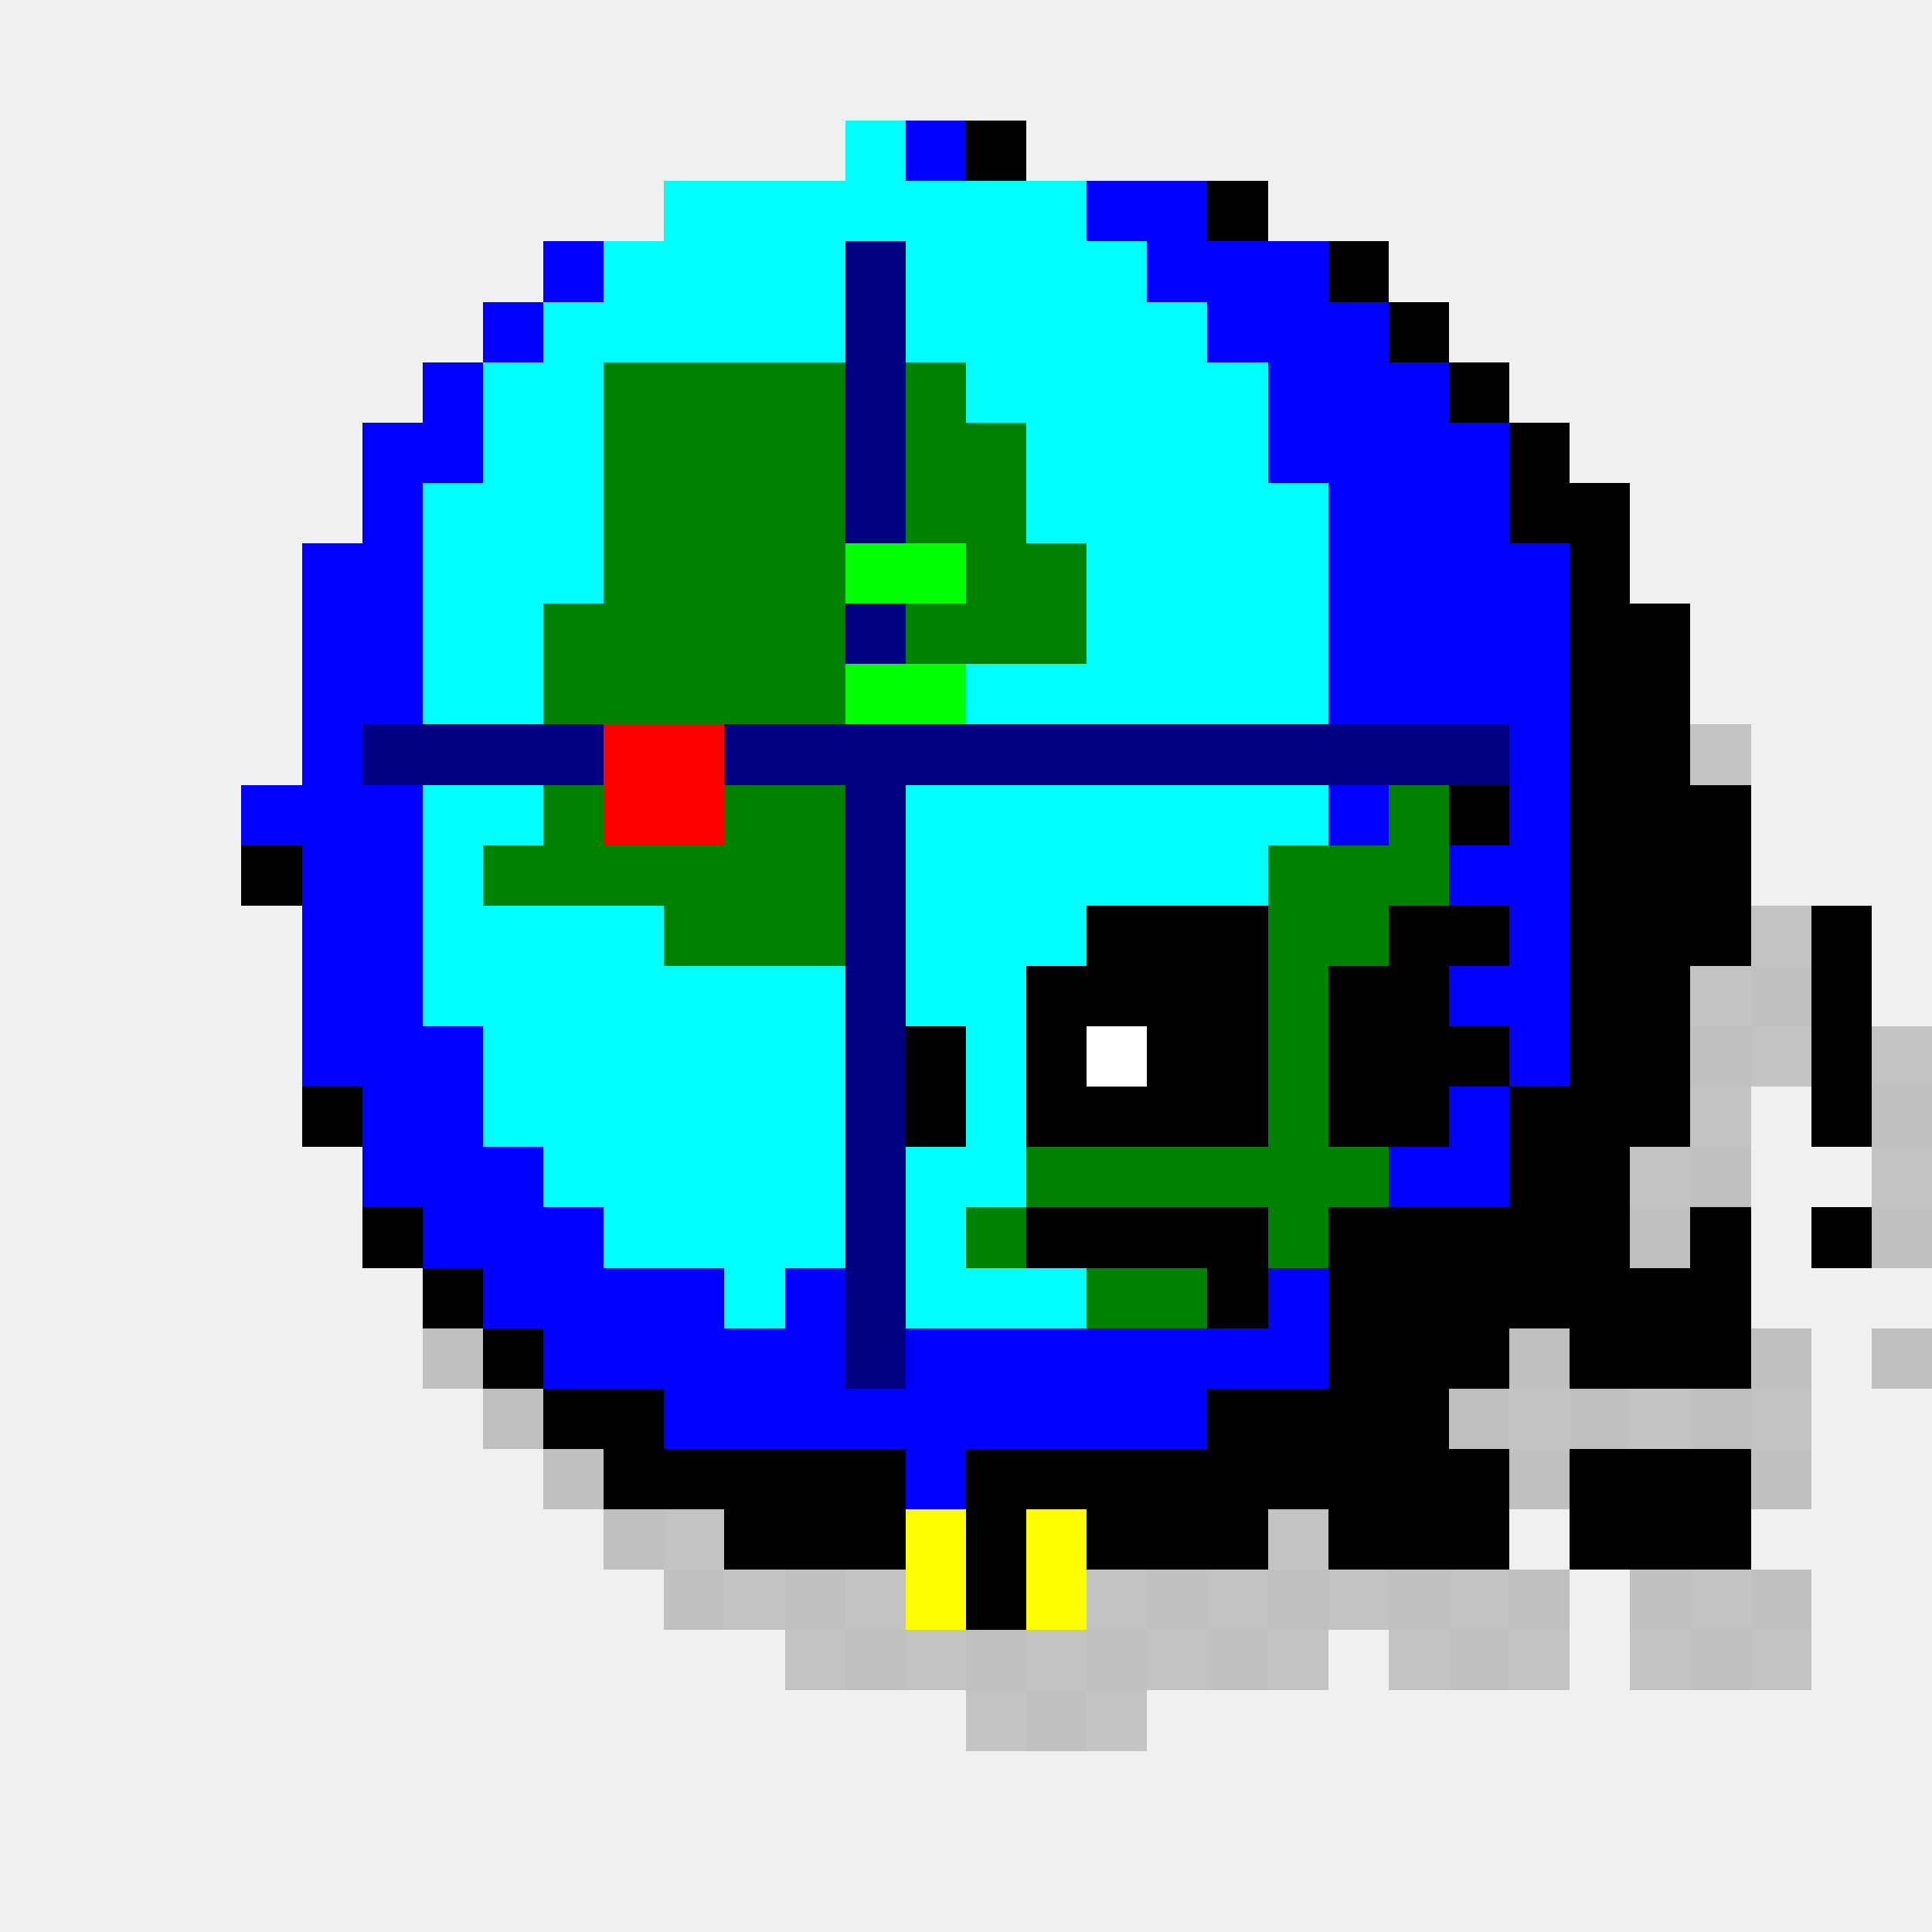
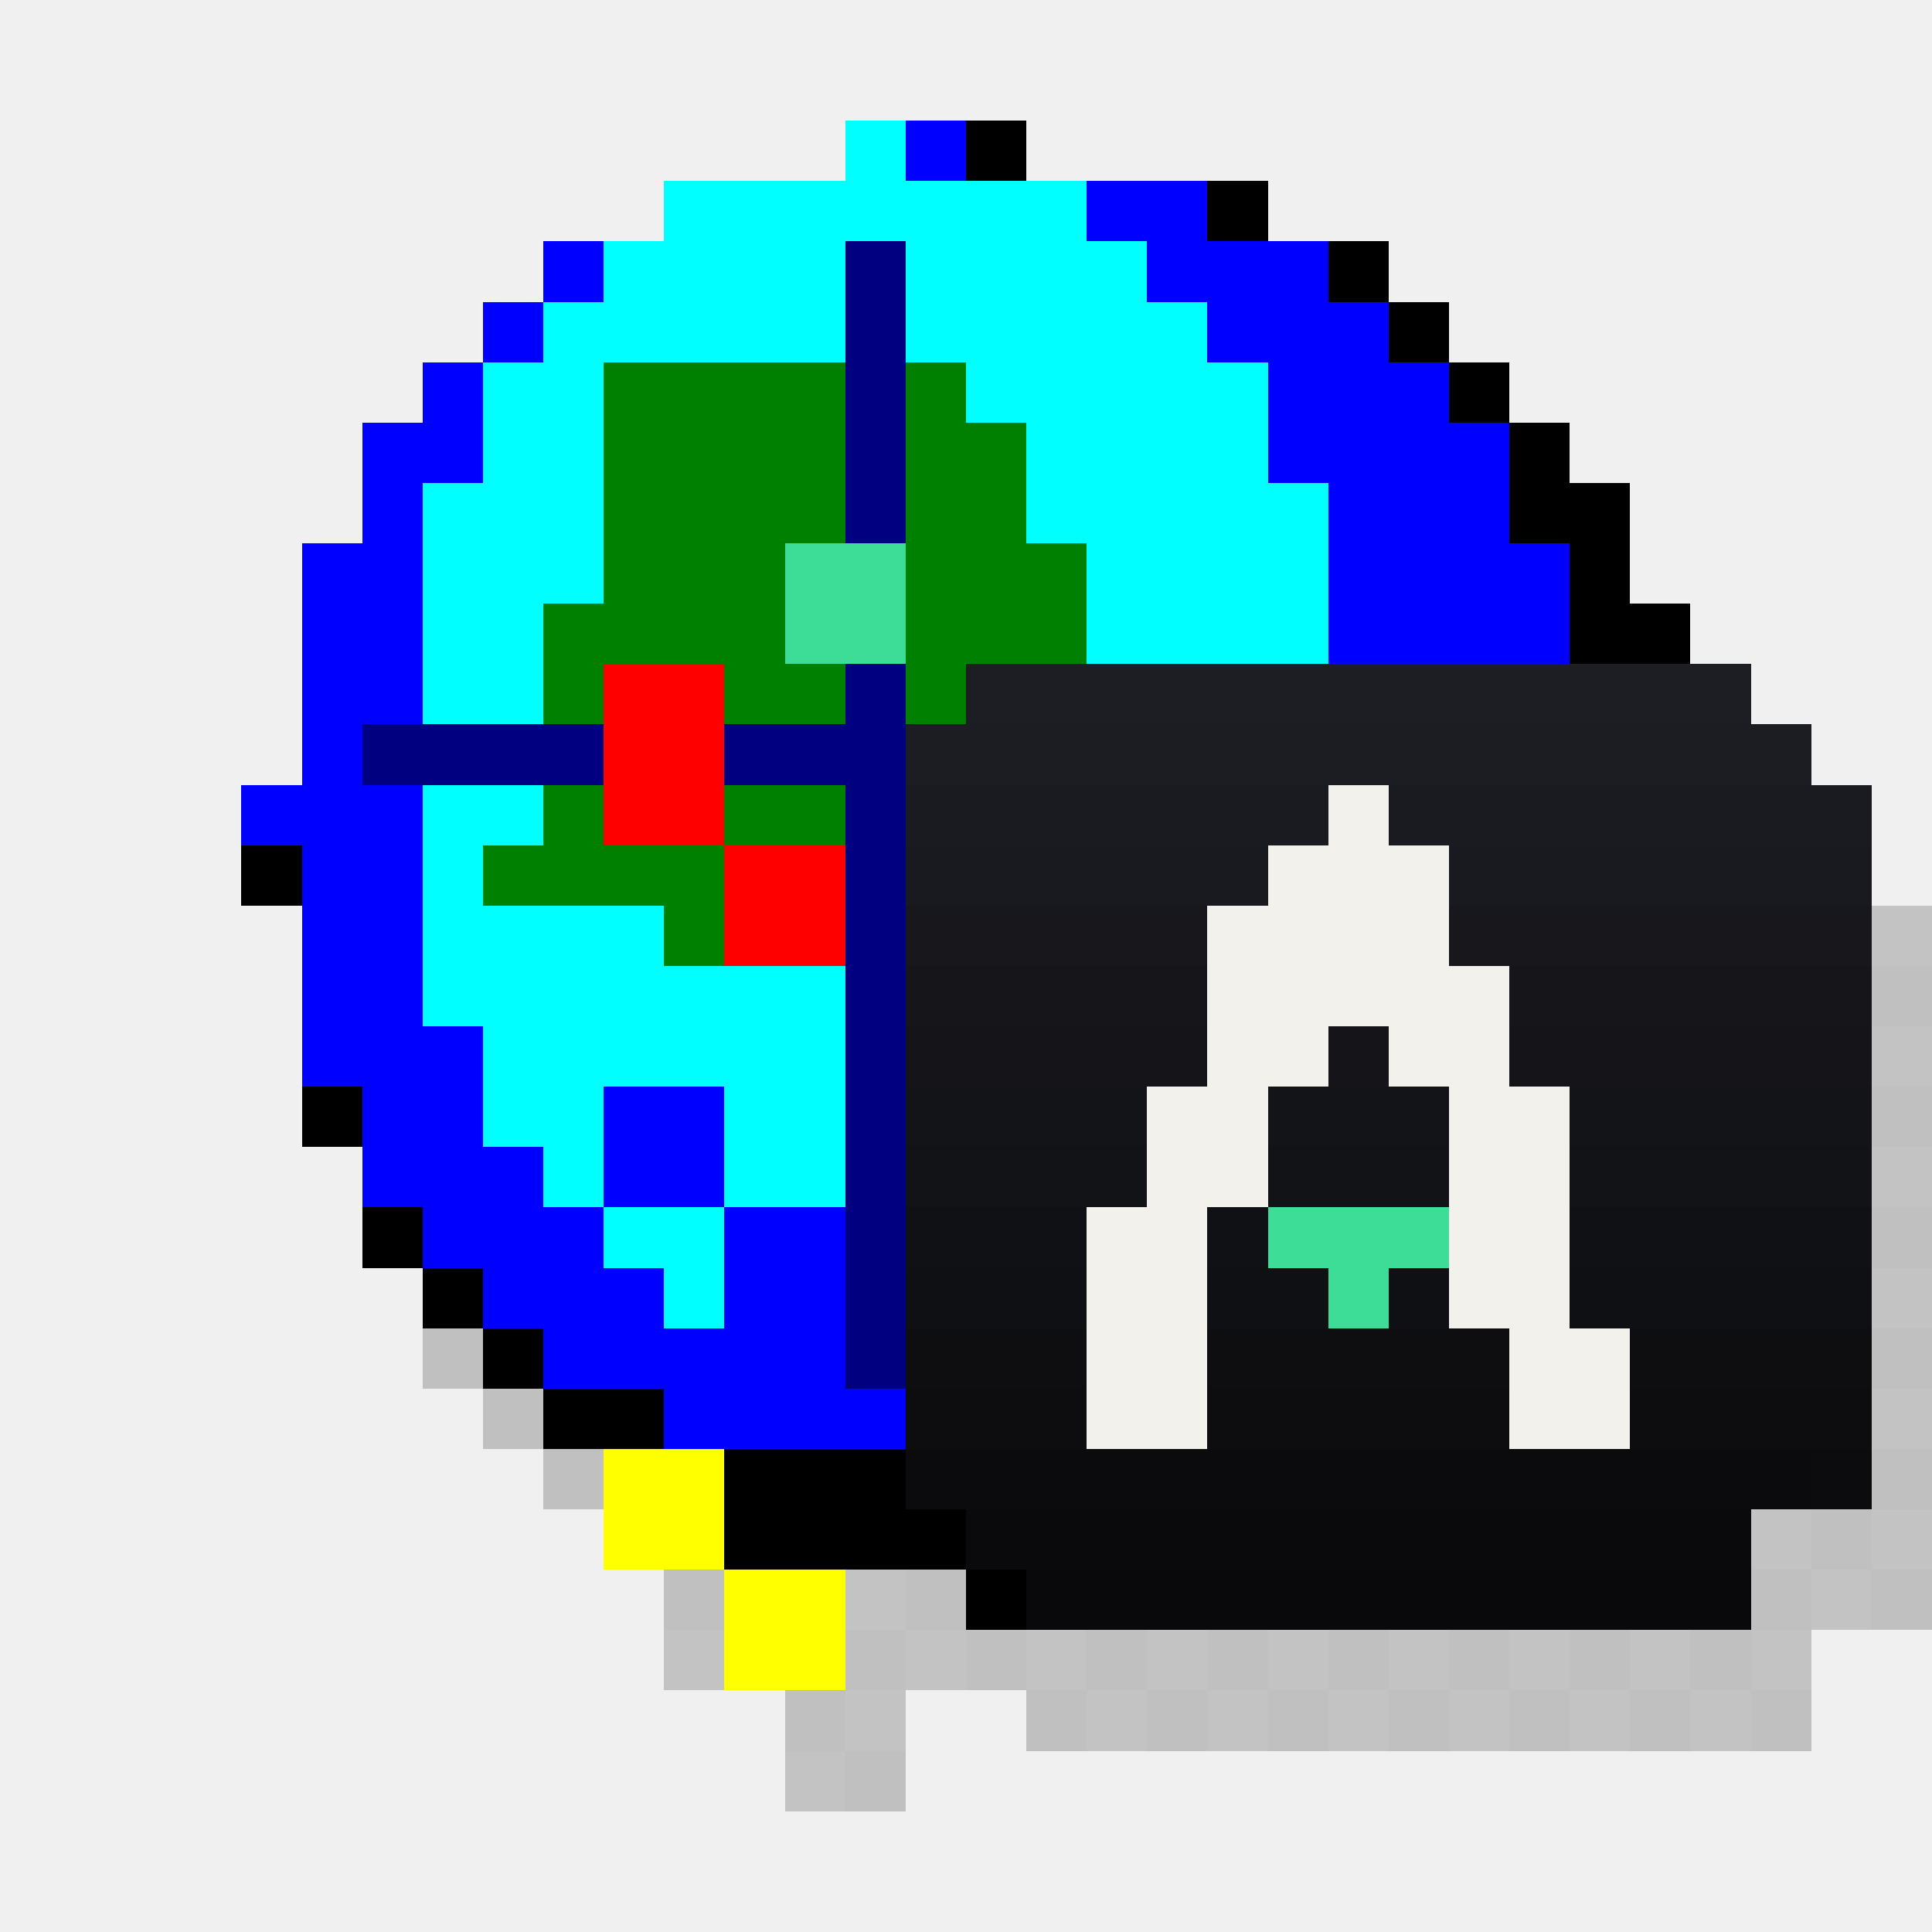
<svg xmlns="http://www.w3.org/2000/svg" width="32" height="32" viewBox="0 0 32 32" shape-rendering="crispEdges">
  <rect x="14" y="2" width="1" height="1" fill="#00ffff" />
  <rect x="15" y="2" width="1" height="1" fill="#0000ff" />
  <rect x="16" y="2" width="1" height="1" fill="#000000" />
  <rect x="11" y="3" width="7" height="1" fill="#00ffff" />
  <rect x="18" y="3" width="2" height="1" fill="#0000ff" />
  <rect x="20" y="3" width="1" height="1" fill="#000000" />
  <rect x="9" y="4" width="1" height="1" fill="#0000ff" />
  <rect x="10" y="4" width="4" height="1" fill="#00ffff" />
  <rect x="14" y="4" width="1" height="1" fill="#000080" />
  <rect x="15" y="4" width="4" height="1" fill="#00ffff" />
  <rect x="19" y="4" width="3" height="1" fill="#0000ff" />
  <rect x="22" y="4" width="1" height="1" fill="#000000" />
  <rect x="8" y="5" width="1" height="1" fill="#0000ff" />
  <rect x="9" y="5" width="5" height="1" fill="#00ffff" />
  <rect x="14" y="5" width="1" height="1" fill="#000080" />
  <rect x="15" y="5" width="5" height="1" fill="#00ffff" />
  <rect x="20" y="5" width="3" height="1" fill="#0000ff" />
  <rect x="23" y="5" width="1" height="1" fill="#000000" />
  <rect x="7" y="6" width="1" height="1" fill="#0000ff" />
  <rect x="8" y="6" width="2" height="1" fill="#00ffff" />
  <rect x="10" y="6" width="4" height="1" fill="#008000" />
  <rect x="14" y="6" width="1" height="1" fill="#000080" />
  <rect x="15" y="6" width="1" height="1" fill="#008000" />
  <rect x="16" y="6" width="5" height="1" fill="#00ffff" />
  <rect x="21" y="6" width="3" height="1" fill="#0000ff" />
  <rect x="24" y="6" width="1" height="1" fill="#000000" />
  <rect x="6" y="7" width="2" height="1" fill="#0000ff" />
  <rect x="8" y="7" width="2" height="1" fill="#00ffff" />
  <rect x="10" y="7" width="4" height="1" fill="#008000" />
  <rect x="14" y="7" width="1" height="1" fill="#000080" />
  <rect x="15" y="7" width="2" height="1" fill="#008000" />
  <rect x="17" y="7" width="4" height="1" fill="#00ffff" />
  <rect x="21" y="7" width="4" height="1" fill="#0000ff" />
  <rect x="25" y="7" width="1" height="1" fill="#000000" />
  <rect x="6" y="8" width="1" height="1" fill="#0000ff" />
  <rect x="7" y="8" width="3" height="1" fill="#00ffff" />
  <rect x="10" y="8" width="4" height="1" fill="#008000" />
  <rect x="14" y="8" width="1" height="1" fill="#000080" />
  <rect x="15" y="8" width="2" height="1" fill="#008000" />
  <rect x="17" y="8" width="5" height="1" fill="#00ffff" />
  <rect x="22" y="8" width="3" height="1" fill="#0000ff" />
  <rect x="25" y="8" width="2" height="1" fill="#000000" />
  <rect x="5" y="9" width="2" height="1" fill="#0000ff" />
  <rect x="7" y="9" width="3" height="1" fill="#00ffff" />
-   <rect x="10" y="9" width="4" height="1" fill="#008000" />
-   <rect x="14" y="9" width="2" height="1" fill="#00ff00" />
-   <rect x="16" y="9" width="2" height="1" fill="#008000" />
+   <rect x="10" y="9" width="3" height="1" fill="#008000" />
+   <rect x="13" y="9" width="2" height="1" fill="#3ddc97" />
+   <rect x="15" y="9" width="3" height="1" fill="#008000" />
  <rect x="18" y="9" width="4" height="1" fill="#00ffff" />
  <rect x="22" y="9" width="4" height="1" fill="#0000ff" />
  <rect x="26" y="9" width="1" height="1" fill="#000000" />
  <rect x="5" y="10" width="2" height="1" fill="#0000ff" />
  <rect x="7" y="10" width="2" height="1" fill="#00ffff" />
-   <rect x="9" y="10" width="5" height="1" fill="#008000" />
-   <rect x="14" y="10" width="1" height="1" fill="#000080" />
+   <rect x="9" y="10" width="4" height="1" fill="#008000" />
+   <rect x="13" y="10" width="2" height="1" fill="#3ddc97" />
  <rect x="15" y="10" width="3" height="1" fill="#008000" />
  <rect x="18" y="10" width="4" height="1" fill="#00ffff" />
  <rect x="22" y="10" width="4" height="1" fill="#0000ff" />
  <rect x="26" y="10" width="2" height="1" fill="#000000" />
  <rect x="5" y="11" width="2" height="1" fill="#0000ff" />
  <rect x="7" y="11" width="2" height="1" fill="#00ffff" />
-   <rect x="9" y="11" width="5" height="1" fill="#008000" />
-   <rect x="14" y="11" width="2" height="1" fill="#00ff00" />
-   <rect x="16" y="11" width="6" height="1" fill="#00ffff" />
-   <rect x="22" y="11" width="4" height="1" fill="#0000ff" />
-   <rect x="26" y="11" width="2" height="1" fill="#000000" />
+   <rect x="9" y="11" width="1" height="1" fill="#008000" />
+   <rect x="10" y="11" width="2" height="1" fill="#ff0000" />
+   <rect x="12" y="11" width="2" height="1" fill="#008000" />
+   <rect x="14" y="11" width="1" height="1" fill="#000080" />
+   <rect x="15" y="11" width="1" height="1" fill="#008000" />
+   <rect x="16" y="11" width="13" height="1" fill="#1d1e23" />
  <rect x="5" y="12" width="1" height="1" fill="#0000ff" />
  <rect x="6" y="12" width="4" height="1" fill="#000080" />
  <rect x="10" y="12" width="2" height="1" fill="#ff0000" />
-   <rect x="12" y="12" width="13" height="1" fill="#000080" />
-   <rect x="25" y="12" width="1" height="1" fill="#0000ff" />
-   <rect x="26" y="12" width="2" height="1" fill="#000000" />
-   <rect x="28" y="12" width="1" height="1" fill="#808080" fill-opacity="0.4" />
+   <rect x="12" y="12" width="3" height="1" fill="#000080" />
+   <rect x="15" y="12" width="15" height="1" fill="#1c1d22" />
  <rect x="4" y="13" width="3" height="1" fill="#0000ff" />
  <rect x="7" y="13" width="2" height="1" fill="#00ffff" />
  <rect x="9" y="13" width="1" height="1" fill="#008000" />
  <rect x="10" y="13" width="2" height="1" fill="#ff0000" />
  <rect x="12" y="13" width="2" height="1" fill="#008000" />
  <rect x="14" y="13" width="1" height="1" fill="#000080" />
-   <rect x="15" y="13" width="7" height="1" fill="#00ffff" />
-   <rect x="22" y="13" width="1" height="1" fill="#0000ff" />
-   <rect x="23" y="13" width="1" height="1" fill="#008000" />
-   <rect x="24" y="13" width="1" height="1" fill="#000000" />
-   <rect x="25" y="13" width="1" height="1" fill="#0000ff" />
-   <rect x="26" y="13" width="3" height="1" fill="#000000" />
+   <rect x="15" y="13" width="7" height="1" fill="#1a1b20" />
+   <rect x="22" y="13" width="1" height="1" fill="#f3f1ec" />
+   <rect x="23" y="13" width="8" height="1" fill="#1a1b20" />
  <rect x="4" y="14" width="1" height="1" fill="#000000" />
  <rect x="5" y="14" width="2" height="1" fill="#0000ff" />
  <rect x="7" y="14" width="1" height="1" fill="#00ffff" />
-   <rect x="8" y="14" width="6" height="1" fill="#008000" />
+   <rect x="8" y="14" width="4" height="1" fill="#008000" />
+   <rect x="12" y="14" width="2" height="1" fill="#ff0000" />
  <rect x="14" y="14" width="1" height="1" fill="#000080" />
-   <rect x="15" y="14" width="6" height="1" fill="#00ffff" />
-   <rect x="21" y="14" width="3" height="1" fill="#008000" />
-   <rect x="24" y="14" width="2" height="1" fill="#0000ff" />
-   <rect x="26" y="14" width="3" height="1" fill="#000000" />
+   <rect x="15" y="14" width="6" height="1" fill="#191a1f" />
+   <rect x="21" y="14" width="3" height="1" fill="#f3f1ec" />
+   <rect x="24" y="14" width="7" height="1" fill="#191a1f" />
  <rect x="5" y="15" width="2" height="1" fill="#0000ff" />
  <rect x="7" y="15" width="4" height="1" fill="#00ffff" />
-   <rect x="11" y="15" width="3" height="1" fill="#008000" />
+   <rect x="11" y="15" width="1" height="1" fill="#008000" />
+   <rect x="12" y="15" width="2" height="1" fill="#ff0000" />
  <rect x="14" y="15" width="1" height="1" fill="#000080" />
-   <rect x="15" y="15" width="3" height="1" fill="#00ffff" />
-   <rect x="18" y="15" width="3" height="1" fill="#000000" />
-   <rect x="21" y="15" width="2" height="1" fill="#008000" />
-   <rect x="23" y="15" width="2" height="1" fill="#000000" />
-   <rect x="25" y="15" width="1" height="1" fill="#0000ff" />
-   <rect x="26" y="15" width="3" height="1" fill="#000000" />
-   <rect x="29" y="15" width="1" height="1" fill="#808080" fill-opacity="0.4" />
-   <rect x="30" y="15" width="1" height="1" fill="#000000" />
+   <rect x="15" y="15" width="5" height="1" fill="#18181c" />
+   <rect x="20" y="15" width="4" height="1" fill="#f3f1ec" />
+   <rect x="24" y="15" width="7" height="1" fill="#18181c" />
+   <rect x="31" y="15" width="1" height="1" fill="#808080" fill-opacity="0.4" />
  <rect x="5" y="16" width="2" height="1" fill="#0000ff" />
  <rect x="7" y="16" width="7" height="1" fill="#00ffff" />
  <rect x="14" y="16" width="1" height="1" fill="#000080" />
-   <rect x="15" y="16" width="2" height="1" fill="#00ffff" />
-   <rect x="17" y="16" width="4" height="1" fill="#000000" />
-   <rect x="21" y="16" width="1" height="1" fill="#008000" />
-   <rect x="22" y="16" width="2" height="1" fill="#000000" />
-   <rect x="24" y="16" width="2" height="1" fill="#0000ff" />
-   <rect x="26" y="16" width="2" height="1" fill="#000000" />
-   <rect x="28" y="16" width="1" height="1" fill="#808080" fill-opacity="0.4" />
-   <rect x="29" y="16" width="1" height="1" fill="#000000" fill-opacity="0.2" />
-   <rect x="30" y="16" width="1" height="1" fill="#000000" />
+   <rect x="15" y="16" width="5" height="1" fill="#16161a" />
+   <rect x="20" y="16" width="5" height="1" fill="#f3f1ec" />
+   <rect x="25" y="16" width="6" height="1" fill="#16161a" />
+   <rect x="31" y="16" width="1" height="1" fill="#000000" fill-opacity="0.2" />
  <rect x="5" y="17" width="3" height="1" fill="#0000ff" />
  <rect x="8" y="17" width="6" height="1" fill="#00ffff" />
  <rect x="14" y="17" width="1" height="1" fill="#000080" />
-   <rect x="15" y="17" width="1" height="1" fill="#000000" />
-   <rect x="16" y="17" width="1" height="1" fill="#00ffff" />
-   <rect x="17" y="17" width="1" height="1" fill="#000000" />
-   <rect x="18" y="17" width="1" height="1" fill="#ffffff" />
-   <rect x="19" y="17" width="2" height="1" fill="#000000" />
-   <rect x="21" y="17" width="1" height="1" fill="#008000" />
-   <rect x="22" y="17" width="3" height="1" fill="#000000" />
-   <rect x="25" y="17" width="1" height="1" fill="#0000ff" />
-   <rect x="26" y="17" width="2" height="1" fill="#000000" />
-   <rect x="28" y="17" width="1" height="1" fill="#000000" fill-opacity="0.2" />
-   <rect x="29" y="17" width="1" height="1" fill="#808080" fill-opacity="0.4" />
-   <rect x="30" y="17" width="1" height="1" fill="#000000" />
+   <rect x="15" y="17" width="5" height="1" fill="#151519" />
+   <rect x="20" y="17" width="2" height="1" fill="#f3f1ec" />
+   <rect x="22" y="17" width="1" height="1" fill="#151519" />
+   <rect x="23" y="17" width="2" height="1" fill="#f3f1ec" />
+   <rect x="25" y="17" width="6" height="1" fill="#151519" />
  <rect x="31" y="17" width="1" height="1" fill="#808080" fill-opacity="0.4" />
  <rect x="5" y="18" width="1" height="1" fill="#000000" />
  <rect x="6" y="18" width="2" height="1" fill="#0000ff" />
-   <rect x="8" y="18" width="6" height="1" fill="#00ffff" />
+   <rect x="8" y="18" width="2" height="1" fill="#00ffff" />
+   <rect x="10" y="18" width="2" height="1" fill="#0000ff" />
+   <rect x="12" y="18" width="2" height="1" fill="#00ffff" />
  <rect x="14" y="18" width="1" height="1" fill="#000080" />
-   <rect x="15" y="18" width="1" height="1" fill="#000000" />
-   <rect x="16" y="18" width="1" height="1" fill="#00ffff" />
-   <rect x="17" y="18" width="4" height="1" fill="#000000" />
-   <rect x="21" y="18" width="1" height="1" fill="#008000" />
-   <rect x="22" y="18" width="2" height="1" fill="#000000" />
-   <rect x="24" y="18" width="1" height="1" fill="#0000ff" />
-   <rect x="25" y="18" width="3" height="1" fill="#000000" />
-   <rect x="28" y="18" width="1" height="1" fill="#808080" fill-opacity="0.4" />
-   <rect x="30" y="18" width="1" height="1" fill="#000000" />
+   <rect x="15" y="18" width="4" height="1" fill="#131417" />
+   <rect x="19" y="18" width="2" height="1" fill="#f3f1ec" />
+   <rect x="21" y="18" width="3" height="1" fill="#131417" />
+   <rect x="24" y="18" width="2" height="1" fill="#f3f1ec" />
+   <rect x="26" y="18" width="5" height="1" fill="#131417" />
  <rect x="31" y="18" width="1" height="1" fill="#000000" fill-opacity="0.2" />
  <rect x="6" y="19" width="3" height="1" fill="#0000ff" />
-   <rect x="9" y="19" width="5" height="1" fill="#00ffff" />
+   <rect x="9" y="19" width="1" height="1" fill="#00ffff" />
+   <rect x="10" y="19" width="2" height="1" fill="#0000ff" />
+   <rect x="12" y="19" width="2" height="1" fill="#00ffff" />
  <rect x="14" y="19" width="1" height="1" fill="#000080" />
-   <rect x="15" y="19" width="2" height="1" fill="#00ffff" />
-   <rect x="17" y="19" width="6" height="1" fill="#008000" />
-   <rect x="23" y="19" width="2" height="1" fill="#0000ff" />
-   <rect x="25" y="19" width="2" height="1" fill="#000000" />
-   <rect x="27" y="19" width="1" height="1" fill="#808080" fill-opacity="0.4" />
-   <rect x="28" y="19" width="1" height="1" fill="#000000" fill-opacity="0.2" />
+   <rect x="15" y="19" width="4" height="1" fill="#121316" />
+   <rect x="19" y="19" width="2" height="1" fill="#f3f1ec" />
+   <rect x="21" y="19" width="3" height="1" fill="#121316" />
+   <rect x="24" y="19" width="2" height="1" fill="#f3f1ec" />
+   <rect x="26" y="19" width="5" height="1" fill="#121316" />
  <rect x="31" y="19" width="1" height="1" fill="#808080" fill-opacity="0.4" />
  <rect x="6" y="20" width="1" height="1" fill="#000000" />
  <rect x="7" y="20" width="3" height="1" fill="#0000ff" />
-   <rect x="10" y="20" width="4" height="1" fill="#00ffff" />
+   <rect x="10" y="20" width="2" height="1" fill="#00ffff" />
+   <rect x="12" y="20" width="2" height="1" fill="#0000ff" />
  <rect x="14" y="20" width="1" height="1" fill="#000080" />
-   <rect x="15" y="20" width="1" height="1" fill="#00ffff" />
-   <rect x="16" y="20" width="1" height="1" fill="#008000" />
-   <rect x="17" y="20" width="4" height="1" fill="#000000" />
-   <rect x="21" y="20" width="1" height="1" fill="#008000" />
-   <rect x="22" y="20" width="5" height="1" fill="#000000" />
-   <rect x="27" y="20" width="1" height="1" fill="#000000" fill-opacity="0.2" />
-   <rect x="28" y="20" width="1" height="1" fill="#000000" />
-   <rect x="30" y="20" width="1" height="1" fill="#000000" />
+   <rect x="15" y="20" width="3" height="1" fill="#101114" />
+   <rect x="18" y="20" width="2" height="1" fill="#f3f1ec" />
+   <rect x="20" y="20" width="1" height="1" fill="#101114" />
+   <rect x="21" y="20" width="3" height="1" fill="#3ddc97" />
+   <rect x="24" y="20" width="2" height="1" fill="#f3f1ec" />
+   <rect x="26" y="20" width="5" height="1" fill="#101114" />
  <rect x="31" y="20" width="1" height="1" fill="#000000" fill-opacity="0.2" />
  <rect x="7" y="21" width="1" height="1" fill="#000000" />
-   <rect x="8" y="21" width="4" height="1" fill="#0000ff" />
-   <rect x="12" y="21" width="1" height="1" fill="#00ffff" />
-   <rect x="13" y="21" width="1" height="1" fill="#0000ff" />
+   <rect x="8" y="21" width="3" height="1" fill="#0000ff" />
+   <rect x="11" y="21" width="1" height="1" fill="#00ffff" />
+   <rect x="12" y="21" width="2" height="1" fill="#0000ff" />
  <rect x="14" y="21" width="1" height="1" fill="#000080" />
-   <rect x="15" y="21" width="3" height="1" fill="#00ffff" />
-   <rect x="18" y="21" width="2" height="1" fill="#008000" />
-   <rect x="20" y="21" width="1" height="1" fill="#000000" />
-   <rect x="21" y="21" width="1" height="1" fill="#0000ff" />
-   <rect x="22" y="21" width="7" height="1" fill="#000000" />
+   <rect x="15" y="21" width="3" height="1" fill="#0f1013" />
+   <rect x="18" y="21" width="2" height="1" fill="#f3f1ec" />
+   <rect x="20" y="21" width="2" height="1" fill="#0f1013" />
+   <rect x="22" y="21" width="1" height="1" fill="#3ddc97" />
+   <rect x="23" y="21" width="1" height="1" fill="#0f1013" />
+   <rect x="24" y="21" width="2" height="1" fill="#f3f1ec" />
+   <rect x="26" y="21" width="5" height="1" fill="#0f1013" />
+   <rect x="31" y="21" width="1" height="1" fill="#808080" fill-opacity="0.4" />
  <rect x="7" y="22" width="1" height="1" fill="#000000" fill-opacity="0.2" />
  <rect x="8" y="22" width="1" height="1" fill="#000000" />
  <rect x="9" y="22" width="5" height="1" fill="#0000ff" />
  <rect x="14" y="22" width="1" height="1" fill="#000080" />
-   <rect x="15" y="22" width="7" height="1" fill="#0000ff" />
-   <rect x="22" y="22" width="3" height="1" fill="#000000" />
-   <rect x="25" y="22" width="1" height="1" fill="#000000" fill-opacity="0.2" />
-   <rect x="26" y="22" width="3" height="1" fill="#000000" />
-   <rect x="29" y="22" width="1" height="1" fill="#000000" fill-opacity="0.2" />
+   <rect x="15" y="22" width="3" height="1" fill="#0e0e10" />
+   <rect x="18" y="22" width="2" height="1" fill="#f3f1ec" />
+   <rect x="20" y="22" width="5" height="1" fill="#0e0e10" />
+   <rect x="25" y="22" width="2" height="1" fill="#f3f1ec" />
+   <rect x="27" y="22" width="4" height="1" fill="#0e0e10" />
  <rect x="31" y="22" width="1" height="1" fill="#000000" fill-opacity="0.2" />
  <rect x="8" y="23" width="1" height="1" fill="#000000" fill-opacity="0.2" />
  <rect x="9" y="23" width="2" height="1" fill="#000000" />
-   <rect x="11" y="23" width="9" height="1" fill="#0000ff" />
-   <rect x="20" y="23" width="4" height="1" fill="#000000" />
-   <rect x="24" y="23" width="1" height="1" fill="#000000" fill-opacity="0.2" />
-   <rect x="25" y="23" width="1" height="1" fill="#808080" fill-opacity="0.4" />
-   <rect x="26" y="23" width="1" height="1" fill="#000000" fill-opacity="0.2" />
-   <rect x="27" y="23" width="1" height="1" fill="#808080" fill-opacity="0.4" />
-   <rect x="28" y="23" width="1" height="1" fill="#000000" fill-opacity="0.2" />
-   <rect x="29" y="23" width="1" height="1" fill="#808080" fill-opacity="0.4" />
+   <rect x="11" y="23" width="4" height="1" fill="#0000ff" />
+   <rect x="15" y="23" width="3" height="1" fill="#0d0d0f" />
+   <rect x="18" y="23" width="2" height="1" fill="#f3f1ec" />
+   <rect x="20" y="23" width="5" height="1" fill="#0d0d0f" />
+   <rect x="25" y="23" width="2" height="1" fill="#f3f1ec" />
+   <rect x="27" y="23" width="4" height="1" fill="#0d0d0f" />
+   <rect x="31" y="23" width="1" height="1" fill="#808080" fill-opacity="0.4" />
  <rect x="9" y="24" width="1" height="1" fill="#000000" fill-opacity="0.2" />
-   <rect x="10" y="24" width="5" height="1" fill="#000000" />
-   <rect x="15" y="24" width="1" height="1" fill="#0000ff" />
-   <rect x="16" y="24" width="9" height="1" fill="#000000" />
-   <rect x="25" y="24" width="1" height="1" fill="#000000" fill-opacity="0.2" />
-   <rect x="26" y="24" width="3" height="1" fill="#000000" />
-   <rect x="29" y="24" width="1" height="1" fill="#000000" fill-opacity="0.2" />
-   <rect x="10" y="25" width="1" height="1" fill="#000000" fill-opacity="0.2" />
-   <rect x="11" y="25" width="1" height="1" fill="#808080" fill-opacity="0.4" />
-   <rect x="12" y="25" width="3" height="1" fill="#000000" />
-   <rect x="15" y="25" width="1" height="1" fill="#ffff00" />
-   <rect x="16" y="25" width="1" height="1" fill="#000000" />
-   <rect x="17" y="25" width="1" height="1" fill="#ffff00" />
-   <rect x="18" y="25" width="3" height="1" fill="#000000" />
-   <rect x="21" y="25" width="1" height="1" fill="#808080" fill-opacity="0.4" />
-   <rect x="22" y="25" width="3" height="1" fill="#000000" />
-   <rect x="26" y="25" width="3" height="1" fill="#000000" />
+   <rect x="10" y="24" width="2" height="1" fill="#ffff00" />
+   <rect x="12" y="24" width="3" height="1" fill="#000000" />
+   <rect x="15" y="24" width="15" height="1" fill="#0b0b0d" />
+   <rect x="30" y="24" width="1" height="1" fill="#0c0c0e" />
+   <rect x="31" y="24" width="1" height="1" fill="#000000" fill-opacity="0.2" />
+   <rect x="10" y="25" width="2" height="1" fill="#ffff00" />
+   <rect x="12" y="25" width="4" height="1" fill="#000000" />
+   <rect x="16" y="25" width="13" height="1" fill="#0a0a0c" />
+   <rect x="29" y="25" width="1" height="1" fill="#808080" fill-opacity="0.4" />
+   <rect x="30" y="25" width="1" height="1" fill="#000000" fill-opacity="0.2" />
+   <rect x="31" y="25" width="1" height="1" fill="#808080" fill-opacity="0.4" />
  <rect x="11" y="26" width="1" height="1" fill="#000000" fill-opacity="0.2" />
-   <rect x="12" y="26" width="1" height="1" fill="#808080" fill-opacity="0.4" />
-   <rect x="13" y="26" width="1" height="1" fill="#000000" fill-opacity="0.2" />
+   <rect x="12" y="26" width="2" height="1" fill="#ffff00" />
  <rect x="14" y="26" width="1" height="1" fill="#808080" fill-opacity="0.4" />
-   <rect x="15" y="26" width="1" height="1" fill="#ffff00" />
+   <rect x="15" y="26" width="1" height="1" fill="#000000" fill-opacity="0.2" />
  <rect x="16" y="26" width="1" height="1" fill="#000000" />
-   <rect x="17" y="26" width="1" height="1" fill="#ffff00" />
-   <rect x="18" y="26" width="1" height="1" fill="#808080" fill-opacity="0.4" />
-   <rect x="19" y="26" width="1" height="1" fill="#000000" fill-opacity="0.2" />
-   <rect x="20" y="26" width="1" height="1" fill="#808080" fill-opacity="0.4" />
-   <rect x="21" y="26" width="1" height="1" fill="#000000" fill-opacity="0.2" />
-   <rect x="22" y="26" width="1" height="1" fill="#808080" fill-opacity="0.4" />
-   <rect x="23" y="26" width="1" height="1" fill="#000000" fill-opacity="0.2" />
-   <rect x="24" y="26" width="1" height="1" fill="#808080" fill-opacity="0.4" />
-   <rect x="25" y="26" width="1" height="1" fill="#000000" fill-opacity="0.2" />
-   <rect x="27" y="26" width="1" height="1" fill="#000000" fill-opacity="0.2" />
-   <rect x="28" y="26" width="1" height="1" fill="#808080" fill-opacity="0.4" />
+   <rect x="17" y="26" width="12" height="1" fill="#09090b" />
  <rect x="29" y="26" width="1" height="1" fill="#000000" fill-opacity="0.2" />
-   <rect x="13" y="27" width="1" height="1" fill="#808080" fill-opacity="0.4" />
+   <rect x="30" y="26" width="1" height="1" fill="#808080" fill-opacity="0.4" />
+   <rect x="31" y="26" width="1" height="1" fill="#000000" fill-opacity="0.2" />
+   <rect x="11" y="27" width="1" height="1" fill="#808080" fill-opacity="0.4" />
+   <rect x="12" y="27" width="2" height="1" fill="#ffff00" />
  <rect x="14" y="27" width="1" height="1" fill="#000000" fill-opacity="0.2" />
  <rect x="15" y="27" width="1" height="1" fill="#808080" fill-opacity="0.4" />
  <rect x="16" y="27" width="1" height="1" fill="#000000" fill-opacity="0.2" />
  <rect x="17" y="27" width="1" height="1" fill="#808080" fill-opacity="0.4" />
  <rect x="18" y="27" width="1" height="1" fill="#000000" fill-opacity="0.2" />
  <rect x="19" y="27" width="1" height="1" fill="#808080" fill-opacity="0.4" />
  <rect x="20" y="27" width="1" height="1" fill="#000000" fill-opacity="0.2" />
  <rect x="21" y="27" width="1" height="1" fill="#808080" fill-opacity="0.4" />
+   <rect x="22" y="27" width="1" height="1" fill="#000000" fill-opacity="0.2" />
  <rect x="23" y="27" width="1" height="1" fill="#808080" fill-opacity="0.4" />
  <rect x="24" y="27" width="1" height="1" fill="#000000" fill-opacity="0.2" />
  <rect x="25" y="27" width="1" height="1" fill="#808080" fill-opacity="0.4" />
+   <rect x="26" y="27" width="1" height="1" fill="#000000" fill-opacity="0.2" />
  <rect x="27" y="27" width="1" height="1" fill="#808080" fill-opacity="0.4" />
  <rect x="28" y="27" width="1" height="1" fill="#000000" fill-opacity="0.2" />
  <rect x="29" y="27" width="1" height="1" fill="#808080" fill-opacity="0.4" />
-   <rect x="16" y="28" width="1" height="1" fill="#808080" fill-opacity="0.4" />
+   <rect x="13" y="28" width="1" height="1" fill="#000000" fill-opacity="0.2" />
+   <rect x="14" y="28" width="1" height="1" fill="#808080" fill-opacity="0.4" />
  <rect x="17" y="28" width="1" height="1" fill="#000000" fill-opacity="0.2" />
  <rect x="18" y="28" width="1" height="1" fill="#808080" fill-opacity="0.4" />
+   <rect x="19" y="28" width="1" height="1" fill="#000000" fill-opacity="0.2" />
+   <rect x="20" y="28" width="1" height="1" fill="#808080" fill-opacity="0.4" />
+   <rect x="21" y="28" width="1" height="1" fill="#000000" fill-opacity="0.2" />
+   <rect x="22" y="28" width="1" height="1" fill="#808080" fill-opacity="0.4" />
+   <rect x="23" y="28" width="1" height="1" fill="#000000" fill-opacity="0.2" />
+   <rect x="24" y="28" width="1" height="1" fill="#808080" fill-opacity="0.4" />
+   <rect x="25" y="28" width="1" height="1" fill="#000000" fill-opacity="0.2" />
+   <rect x="26" y="28" width="1" height="1" fill="#808080" fill-opacity="0.4" />
+   <rect x="27" y="28" width="1" height="1" fill="#000000" fill-opacity="0.2" />
+   <rect x="28" y="28" width="1" height="1" fill="#808080" fill-opacity="0.4" />
+   <rect x="29" y="28" width="1" height="1" fill="#000000" fill-opacity="0.2" />
+   <rect x="13" y="29" width="1" height="1" fill="#808080" fill-opacity="0.4" />
+   <rect x="14" y="29" width="1" height="1" fill="#000000" fill-opacity="0.2" />
</svg>
